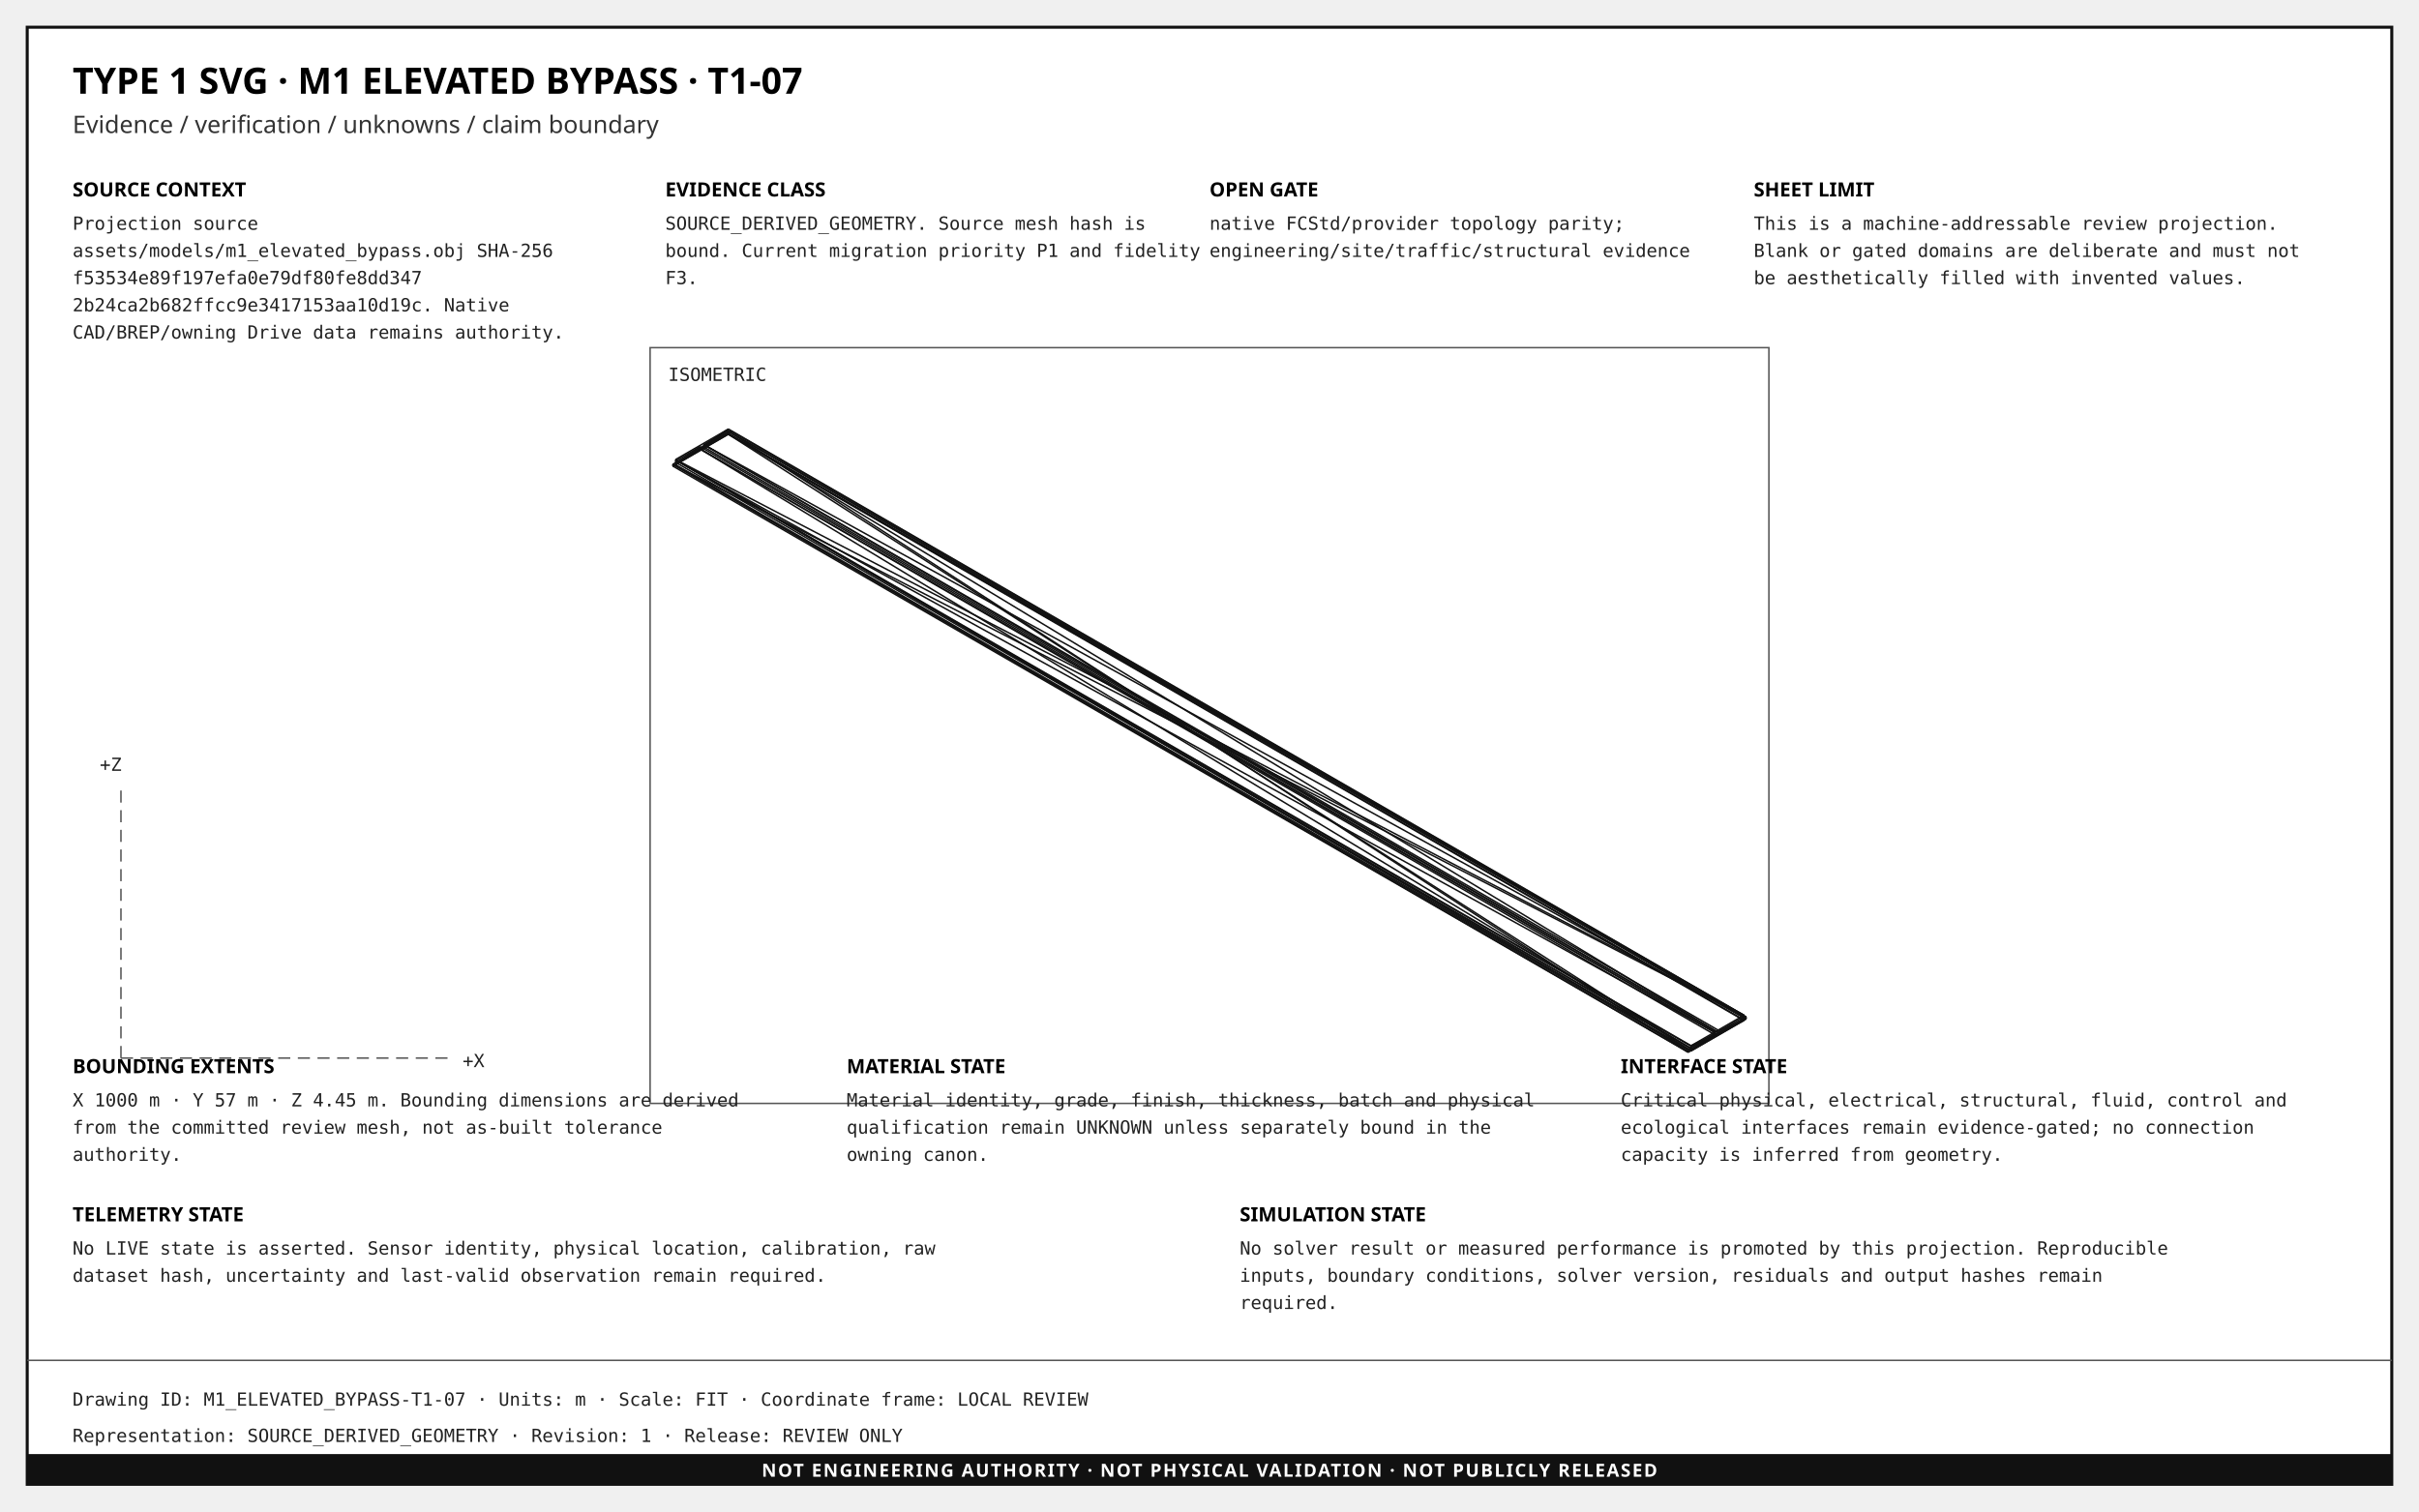
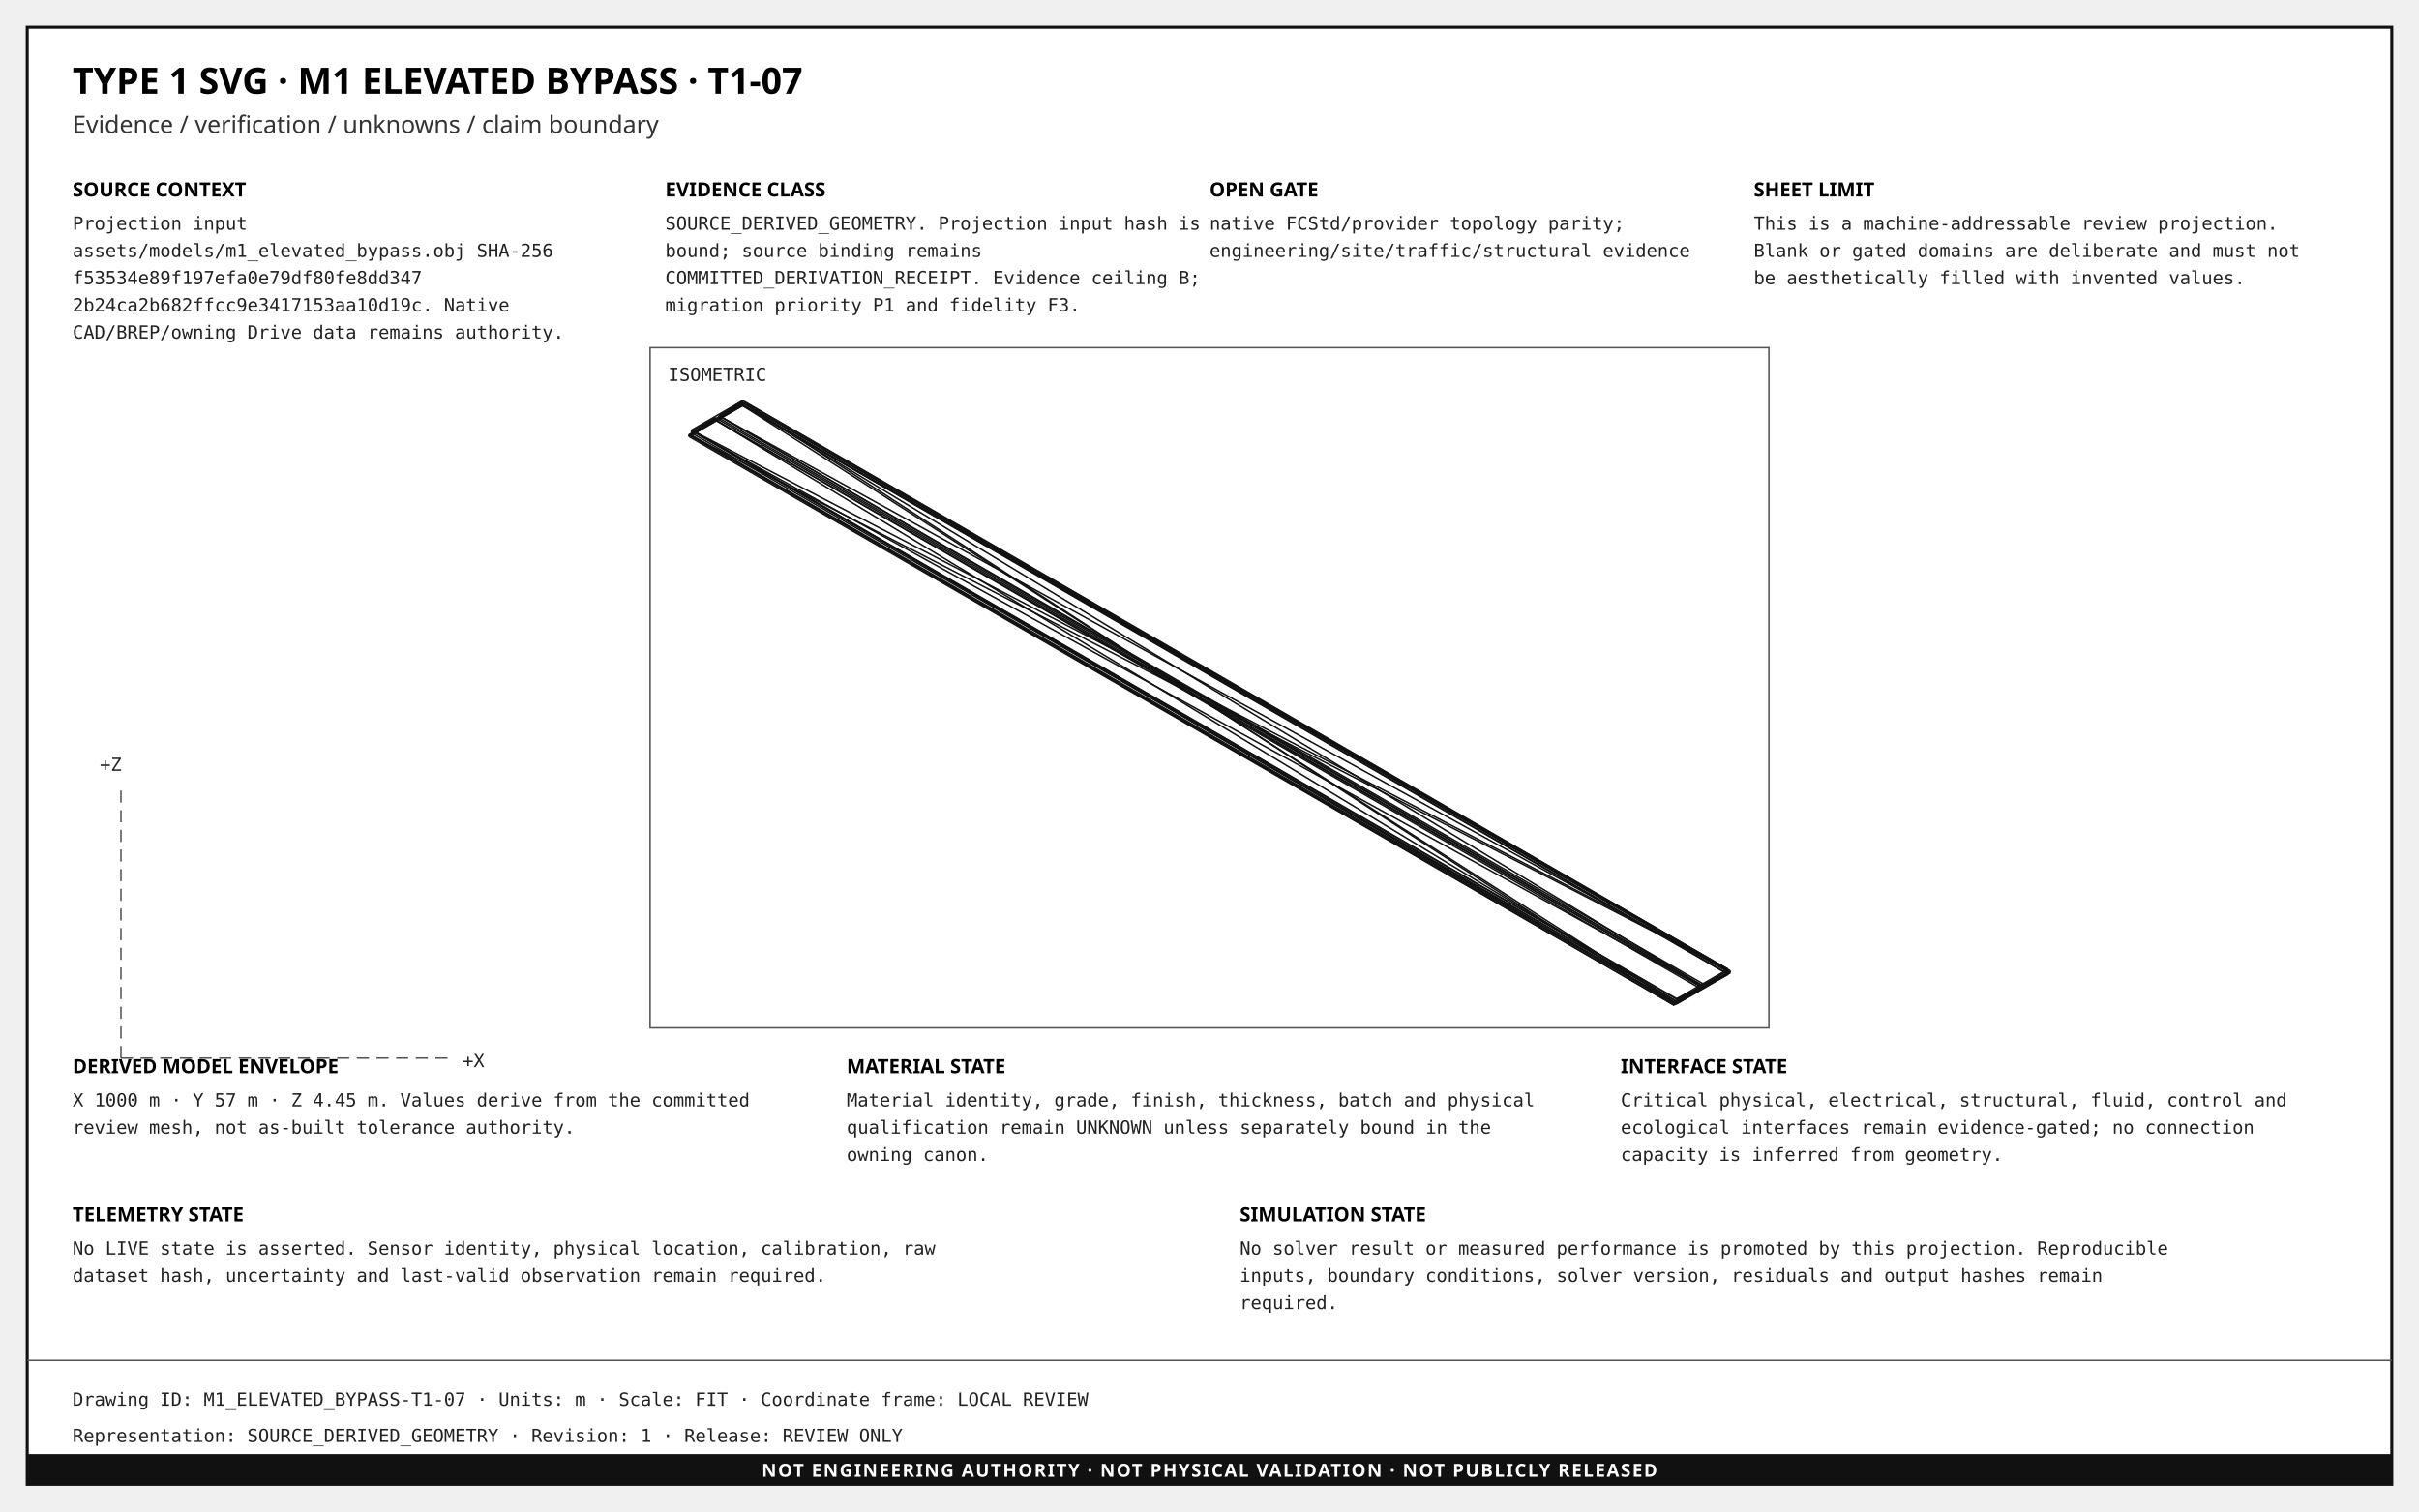
- <svg xmlns="http://www.w3.org/2000/svg" width="100%" height="auto" viewBox="0 0 1600 1000" preserveAspectRatio="xMidYMin meet" data-twin-id="m1_elevated_bypass" data-drawing-id="M1_ELEVATED_BYPASS-T1-07" data-representation-class="SOURCE_DERIVED_GEOMETRY" data-release-state="REVIEW_ONLY_NOT_PUBLICLY_RELEASED">
-   <style>.sheet{fill:#fff;stroke:#111;stroke-width:2}.border,.viewbox{fill:none;stroke:#555;stroke-width:1}.geometry{stroke:#111;stroke-width:1;fill:none;vector-effect:non-scaling-stroke}.datum{stroke:#555;stroke-width:1;stroke-dasharray:8 5}.title{font:700 24px system-ui,sans-serif}.subtitle{font:16px system-ui,sans-serif;fill:#333}.section-title{font:700 13px system-ui,sans-serif}.body,.label{font:12px ui-monospace,monospace;fill:#222}.gate{fill:#111}.gate-text{font:700 12px system-ui,sans-serif;fill:#fff;letter-spacing:1px}</style>
+ <svg xmlns="http://www.w3.org/2000/svg" width="100%" height="auto" viewBox="0 0 1600 1000" preserveAspectRatio="xMidYMin meet" role="img" aria-labelledby="M1_ELEVATED_BYPASS-T1-07-title M1_ELEVATED_BYPASS-T1-07-desc" data-twin-id="m1_elevated_bypass" data-drawing-id="M1_ELEVATED_BYPASS-T1-07" data-representation-class="SOURCE_DERIVED_GEOMETRY" data-package-kind="SOURCE_BOUNDED_REVIEW" data-evidence-ceiling="B" data-source-binding-state="COMMITTED_DERIVATION_RECEIPT" data-dimension-authority="DERIVED_MODEL_ENVELOPE_ONLY" data-type1-complete="false" data-release-eligible="false" data-release-state="REVIEW_ONLY_NOT_PUBLICLY_RELEASED">
+   <style>.sheet{fill:#fff;stroke:#111;stroke-width:2}.border,.viewbox{fill:none;stroke:#555;stroke-width:1}.geometry{stroke:#111;stroke-width:1;fill:none;vector-effect:non-scaling-stroke}.datum{stroke:#555;stroke-width:1;stroke-dasharray:8 5}.title{font:700 24px system-ui,sans-serif}.subtitle{font:16px system-ui,sans-serif;fill:#333}.section-title{font:700 13px system-ui,sans-serif}.body,.label{font:12px ui-monospace,monospace;fill:#222}.proxy-watermark{font:700 12px system-ui,sans-serif;fill:#111;letter-spacing:1.5px}.gate{fill:#111}.gate-text{font:700 12px system-ui,sans-serif;fill:#fff;letter-spacing:1px}</style>
  <g id="L00-SHEET" data-layer="L00-SHEET">
    <rect x="18" y="18" width="1564" height="964" class="sheet" />
    <text x="48" y="62" class="title">TYPE 1 SVG · M1 ELEVATED BYPASS · T1-07</text>
    <text x="48" y="88" class="subtitle">Evidence / verification / unknowns / claim boundary</text>
    <line x1="18" y1="900" x2="1582" y2="900" class="border" />
    <text x="48" y="930" class="body">Drawing ID: M1_ELEVATED_BYPASS-T1-07 · Units: m · Scale: FIT · Coordinate frame: LOCAL REVIEW</text>
    <text x="48" y="954" class="body">Representation: SOURCE_DERIVED_GEOMETRY · Revision: 1 · Release: REVIEW ONLY</text>
  </g>
  <g id="L10-CONTEXT" data-layer="L10-CONTEXT">
    <text x="48" y="130" class="section-title">SOURCE CONTEXT</text>
-     <text x="48" y="152" class="body">Projection source</text>
+     <text x="48" y="152" class="body">Projection input</text>
    <text x="48" y="170" class="body">assets/models/m1_elevated_bypass.obj SHA-256</text>
    <text x="48" y="188" class="body">f53534e89f197efa0e79df80fe8dd347</text>
    <text x="48" y="206" class="body">2b24ca2b682ffcc9e3417153aa10d19c. Native</text>
    <text x="48" y="224" class="body">CAD/BREP/owning Drive data remains authority.</text>
  </g>
  <g id="L20-AUTH-GEOMETRY" data-layer="L20-AUTH-GEOMETRY">

</g>
  <g id="L21-DERIVED-GEOMETRY" data-layer="L21-DERIVED-GEOMETRY">
-     <rect x="430" y="230" width="740" height="500" class="viewbox" />
+     <rect x="430" y="230" width="740" height="450" class="viewbox" />
    <text x="442" y="252" class="label">ISOMETRIC</text>
-     <line id="M1_ELEVATED_BYPASS-T1-07-ISOMETRIC-edge-0000" data-feature-id="EDGE-0000" x1="447.352" y1="306.205" x2="447.352" y2="304.654" class="geometry" />
-     <line id="M1_ELEVATED_BYPASS-T1-07-ISOMETRIC-edge-0001" data-feature-id="EDGE-0001" x1="447.352" y1="306.205" x2="463.137" y2="297.092" class="geometry" />
-     <line id="M1_ELEVATED_BYPASS-T1-07-ISOMETRIC-edge-0002" data-feature-id="EDGE-0002" x1="447.352" y1="306.205" x2="463.137" y2="295.541" class="geometry" />
-     <line id="M1_ELEVATED_BYPASS-T1-07-ISOMETRIC-edge-0003" data-feature-id="EDGE-0003" x1="447.352" y1="304.654" x2="463.137" y2="295.541" class="geometry" />
-     <line id="M1_ELEVATED_BYPASS-T1-07-ISOMETRIC-edge-0004" data-feature-id="EDGE-0004" x1="463.137" y1="297.092" x2="463.137" y2="295.541" class="geometry" />
-     <line id="M1_ELEVATED_BYPASS-T1-07-ISOMETRIC-edge-0005" data-feature-id="EDGE-0005" x1="447.352" y1="306.205" x2="1119.064" y2="694.019" class="geometry" />
-     <line id="M1_ELEVATED_BYPASS-T1-07-ISOMETRIC-edge-0006" data-feature-id="EDGE-0006" x1="447.352" y1="304.654" x2="1119.064" y2="694.019" class="geometry" />
-     <line id="M1_ELEVATED_BYPASS-T1-07-ISOMETRIC-edge-0007" data-feature-id="EDGE-0007" x1="463.137" y1="297.092" x2="1119.064" y2="694.019" class="geometry" />
-     <line id="M1_ELEVATED_BYPASS-T1-07-ISOMETRIC-edge-0008" data-feature-id="EDGE-0008" x1="447.352" y1="304.654" x2="1119.064" y2="692.467" class="geometry" />
-     <line id="M1_ELEVATED_BYPASS-T1-07-ISOMETRIC-edge-0009" data-feature-id="EDGE-0009" x1="1119.064" y1="694.019" x2="1119.064" y2="692.467" class="geometry" />
-     <line id="M1_ELEVATED_BYPASS-T1-07-ISOMETRIC-edge-0010" data-feature-id="EDGE-0010" x1="463.137" y1="297.092" x2="1134.849" y2="684.905" class="geometry" />
-     <line id="M1_ELEVATED_BYPASS-T1-07-ISOMETRIC-edge-0011" data-feature-id="EDGE-0011" x1="1119.064" y1="694.019" x2="1134.849" y2="684.905" class="geometry" />
-     <line id="M1_ELEVATED_BYPASS-T1-07-ISOMETRIC-edge-0012" data-feature-id="EDGE-0012" x1="1119.064" y1="692.467" x2="1134.849" y2="684.905" class="geometry" />
-     <line id="M1_ELEVATED_BYPASS-T1-07-ISOMETRIC-edge-0013" data-feature-id="EDGE-0013" x1="447.352" y1="304.654" x2="1134.849" y2="683.354" class="geometry" />
-     <line id="M1_ELEVATED_BYPASS-T1-07-ISOMETRIC-edge-0014" data-feature-id="EDGE-0014" x1="463.137" y1="297.092" x2="1134.849" y2="683.354" class="geometry" />
-     <line id="M1_ELEVATED_BYPASS-T1-07-ISOMETRIC-edge-0015" data-feature-id="EDGE-0015" x1="463.137" y1="295.541" x2="1134.849" y2="683.354" class="geometry" />
-     <line id="M1_ELEVATED_BYPASS-T1-07-ISOMETRIC-edge-0016" data-feature-id="EDGE-0016" x1="1119.064" y1="692.467" x2="1134.849" y2="683.354" class="geometry" />
-     <line id="M1_ELEVATED_BYPASS-T1-07-ISOMETRIC-edge-0017" data-feature-id="EDGE-0017" x1="1134.849" y1="684.905" x2="1134.849" y2="683.354" class="geometry" />
-     <line id="M1_ELEVATED_BYPASS-T1-07-ISOMETRIC-edge-0018" data-feature-id="EDGE-0018" x1="465.488" y1="295.734" x2="465.488" y2="294.183" class="geometry" />
-     <line id="M1_ELEVATED_BYPASS-T1-07-ISOMETRIC-edge-0019" data-feature-id="EDGE-0019" x1="465.488" y1="295.734" x2="481.273" y2="286.621" class="geometry" />
-     <line id="M1_ELEVATED_BYPASS-T1-07-ISOMETRIC-edge-0020" data-feature-id="EDGE-0020" x1="465.488" y1="295.734" x2="481.273" y2="285.070" class="geometry" />
-     <line id="M1_ELEVATED_BYPASS-T1-07-ISOMETRIC-edge-0021" data-feature-id="EDGE-0021" x1="465.488" y1="294.183" x2="481.273" y2="285.070" class="geometry" />
-     <line id="M1_ELEVATED_BYPASS-T1-07-ISOMETRIC-edge-0022" data-feature-id="EDGE-0022" x1="481.273" y1="286.621" x2="481.273" y2="285.070" class="geometry" />
-     <line id="M1_ELEVATED_BYPASS-T1-07-ISOMETRIC-edge-0023" data-feature-id="EDGE-0023" x1="465.488" y1="295.734" x2="1137.200" y2="683.548" class="geometry" />
-     <line id="M1_ELEVATED_BYPASS-T1-07-ISOMETRIC-edge-0024" data-feature-id="EDGE-0024" x1="465.488" y1="294.183" x2="1137.200" y2="683.548" class="geometry" />
-     <line id="M1_ELEVATED_BYPASS-T1-07-ISOMETRIC-edge-0025" data-feature-id="EDGE-0025" x1="481.273" y1="286.621" x2="1137.200" y2="683.548" class="geometry" />
-     <line id="M1_ELEVATED_BYPASS-T1-07-ISOMETRIC-edge-0026" data-feature-id="EDGE-0026" x1="465.488" y1="294.183" x2="1137.200" y2="681.996" class="geometry" />
-     <line id="M1_ELEVATED_BYPASS-T1-07-ISOMETRIC-edge-0027" data-feature-id="EDGE-0027" x1="1137.200" y1="683.548" x2="1137.200" y2="681.996" class="geometry" />
-     <line id="M1_ELEVATED_BYPASS-T1-07-ISOMETRIC-edge-0028" data-feature-id="EDGE-0028" x1="481.273" y1="286.621" x2="1152.986" y2="674.434" class="geometry" />
-     <line id="M1_ELEVATED_BYPASS-T1-07-ISOMETRIC-edge-0029" data-feature-id="EDGE-0029" x1="1137.200" y1="683.548" x2="1152.986" y2="674.434" class="geometry" />
-     <line id="M1_ELEVATED_BYPASS-T1-07-ISOMETRIC-edge-0030" data-feature-id="EDGE-0030" x1="1137.200" y1="681.996" x2="1152.986" y2="674.434" class="geometry" />
-     <line id="M1_ELEVATED_BYPASS-T1-07-ISOMETRIC-edge-0031" data-feature-id="EDGE-0031" x1="465.488" y1="294.183" x2="1152.986" y2="672.883" class="geometry" />
-     <line id="M1_ELEVATED_BYPASS-T1-07-ISOMETRIC-edge-0032" data-feature-id="EDGE-0032" x1="481.273" y1="286.621" x2="1152.986" y2="672.883" class="geometry" />
-     <line id="M1_ELEVATED_BYPASS-T1-07-ISOMETRIC-edge-0033" data-feature-id="EDGE-0033" x1="481.273" y1="285.070" x2="1152.986" y2="672.883" class="geometry" />
-     <line id="M1_ELEVATED_BYPASS-T1-07-ISOMETRIC-edge-0034" data-feature-id="EDGE-0034" x1="1137.200" y1="681.996" x2="1152.986" y2="672.883" class="geometry" />
-     <line id="M1_ELEVATED_BYPASS-T1-07-ISOMETRIC-edge-0035" data-feature-id="EDGE-0035" x1="1152.986" y1="674.434" x2="1152.986" y2="672.883" class="geometry" />
-     <line id="M1_ELEVATED_BYPASS-T1-07-ISOMETRIC-edge-0036" data-feature-id="EDGE-0036" x1="445.000" y1="308.339" x2="445.000" y2="307.175" class="geometry" />
-     <line id="M1_ELEVATED_BYPASS-T1-07-ISOMETRIC-edge-0037" data-feature-id="EDGE-0037" x1="445.000" y1="308.339" x2="483.288" y2="286.233" class="geometry" />
-     <line id="M1_ELEVATED_BYPASS-T1-07-ISOMETRIC-edge-0038" data-feature-id="EDGE-0038" x1="445.000" y1="308.339" x2="483.288" y2="285.070" class="geometry" />
-     <line id="M1_ELEVATED_BYPASS-T1-07-ISOMETRIC-edge-0039" data-feature-id="EDGE-0039" x1="445.000" y1="307.175" x2="483.288" y2="285.070" class="geometry" />
-     <line id="M1_ELEVATED_BYPASS-T1-07-ISOMETRIC-edge-0040" data-feature-id="EDGE-0040" x1="483.288" y1="286.233" x2="483.288" y2="285.070" class="geometry" />
-     <line id="M1_ELEVATED_BYPASS-T1-07-ISOMETRIC-edge-0041" data-feature-id="EDGE-0041" x1="445.000" y1="308.339" x2="1116.712" y2="696.152" class="geometry" />
-     <line id="M1_ELEVATED_BYPASS-T1-07-ISOMETRIC-edge-0042" data-feature-id="EDGE-0042" x1="445.000" y1="307.175" x2="1116.712" y2="696.152" class="geometry" />
-     <line id="M1_ELEVATED_BYPASS-T1-07-ISOMETRIC-edge-0043" data-feature-id="EDGE-0043" x1="483.288" y1="286.233" x2="1116.712" y2="696.152" class="geometry" />
-     <line id="M1_ELEVATED_BYPASS-T1-07-ISOMETRIC-edge-0044" data-feature-id="EDGE-0044" x1="445.000" y1="307.175" x2="1116.712" y2="694.989" class="geometry" />
-     <line id="M1_ELEVATED_BYPASS-T1-07-ISOMETRIC-edge-0045" data-feature-id="EDGE-0045" x1="1116.712" y1="696.152" x2="1116.712" y2="694.989" class="geometry" />
-     <line id="M1_ELEVATED_BYPASS-T1-07-ISOMETRIC-edge-0046" data-feature-id="EDGE-0046" x1="483.288" y1="286.233" x2="1155.000" y2="674.047" class="geometry" />
-     <line id="M1_ELEVATED_BYPASS-T1-07-ISOMETRIC-edge-0047" data-feature-id="EDGE-0047" x1="1116.712" y1="696.152" x2="1155.000" y2="674.047" class="geometry" />
-     <line id="M1_ELEVATED_BYPASS-T1-07-ISOMETRIC-edge-0048" data-feature-id="EDGE-0048" x1="1116.712" y1="694.989" x2="1155.000" y2="674.047" class="geometry" />
-     <line id="M1_ELEVATED_BYPASS-T1-07-ISOMETRIC-edge-0049" data-feature-id="EDGE-0049" x1="445.000" y1="307.175" x2="1155.000" y2="672.883" class="geometry" />
-     <line id="M1_ELEVATED_BYPASS-T1-07-ISOMETRIC-edge-0050" data-feature-id="EDGE-0050" x1="483.288" y1="286.233" x2="1155.000" y2="672.883" class="geometry" />
-     <line id="M1_ELEVATED_BYPASS-T1-07-ISOMETRIC-edge-0051" data-feature-id="EDGE-0051" x1="483.288" y1="285.070" x2="1155.000" y2="672.883" class="geometry" />
-     <line id="M1_ELEVATED_BYPASS-T1-07-ISOMETRIC-edge-0052" data-feature-id="EDGE-0052" x1="1116.712" y1="694.989" x2="1155.000" y2="672.883" class="geometry" />
-     <line id="M1_ELEVATED_BYPASS-T1-07-ISOMETRIC-edge-0053" data-feature-id="EDGE-0053" x1="1155.000" y1="674.047" x2="1155.000" y2="672.883" class="geometry" />
-     <line id="M1_ELEVATED_BYPASS-T1-07-ISOMETRIC-edge-0054" data-feature-id="EDGE-0054" x1="446.848" y1="307.466" x2="446.848" y2="304.014" class="geometry" />
-     <line id="M1_ELEVATED_BYPASS-T1-07-ISOMETRIC-edge-0055" data-feature-id="EDGE-0055" x1="446.848" y1="307.466" x2="481.777" y2="287.299" class="geometry" />
-     <line id="M1_ELEVATED_BYPASS-T1-07-ISOMETRIC-edge-0056" data-feature-id="EDGE-0056" x1="446.848" y1="307.466" x2="481.777" y2="283.848" class="geometry" />
-     <line id="M1_ELEVATED_BYPASS-T1-07-ISOMETRIC-edge-0057" data-feature-id="EDGE-0057" x1="446.848" y1="304.014" x2="481.777" y2="283.848" class="geometry" />
-     <line id="M1_ELEVATED_BYPASS-T1-07-ISOMETRIC-edge-0058" data-feature-id="EDGE-0058" x1="481.777" y1="287.299" x2="481.777" y2="283.848" class="geometry" />
-     <line id="M1_ELEVATED_BYPASS-T1-07-ISOMETRIC-edge-0059" data-feature-id="EDGE-0059" x1="446.848" y1="307.466" x2="1118.560" y2="695.279" class="geometry" />
-     <line id="M1_ELEVATED_BYPASS-T1-07-ISOMETRIC-edge-0060" data-feature-id="EDGE-0060" x1="446.848" y1="304.014" x2="1118.560" y2="695.279" class="geometry" />
-     <line id="M1_ELEVATED_BYPASS-T1-07-ISOMETRIC-edge-0061" data-feature-id="EDGE-0061" x1="481.777" y1="287.299" x2="1118.560" y2="695.279" class="geometry" />
-     <line id="M1_ELEVATED_BYPASS-T1-07-ISOMETRIC-edge-0062" data-feature-id="EDGE-0062" x1="446.848" y1="304.014" x2="1118.560" y2="691.828" class="geometry" />
-     <line id="M1_ELEVATED_BYPASS-T1-07-ISOMETRIC-edge-0063" data-feature-id="EDGE-0063" x1="1118.560" y1="695.279" x2="1118.560" y2="691.828" class="geometry" />
-     <line id="M1_ELEVATED_BYPASS-T1-07-ISOMETRIC-edge-0064" data-feature-id="EDGE-0064" x1="481.777" y1="287.299" x2="1153.489" y2="675.113" class="geometry" />
-     <line id="M1_ELEVATED_BYPASS-T1-07-ISOMETRIC-edge-0065" data-feature-id="EDGE-0065" x1="1118.560" y1="695.279" x2="1153.489" y2="675.113" class="geometry" />
-     <line id="M1_ELEVATED_BYPASS-T1-07-ISOMETRIC-edge-0066" data-feature-id="EDGE-0066" x1="1118.560" y1="691.828" x2="1153.489" y2="675.113" class="geometry" />
-     <line id="M1_ELEVATED_BYPASS-T1-07-ISOMETRIC-edge-0067" data-feature-id="EDGE-0067" x1="446.848" y1="304.014" x2="1153.489" y2="671.661" class="geometry" />
-     <line id="M1_ELEVATED_BYPASS-T1-07-ISOMETRIC-edge-0068" data-feature-id="EDGE-0068" x1="481.777" y1="287.299" x2="1153.489" y2="671.661" class="geometry" />
-     <line id="M1_ELEVATED_BYPASS-T1-07-ISOMETRIC-edge-0069" data-feature-id="EDGE-0069" x1="481.777" y1="283.848" x2="1153.489" y2="671.661" class="geometry" />
-     <line id="M1_ELEVATED_BYPASS-T1-07-ISOMETRIC-edge-0070" data-feature-id="EDGE-0070" x1="1118.560" y1="691.828" x2="1153.489" y2="671.661" class="geometry" />
-     <line id="M1_ELEVATED_BYPASS-T1-07-ISOMETRIC-edge-0071" data-feature-id="EDGE-0071" x1="1153.489" y1="675.113" x2="1153.489" y2="671.661" class="geometry" />
+     <line id="M1_ELEVATED_BYPASS-T1-07-ISOMETRIC-edge-0000" data-feature-id="EDGE-0000" x1="457.876" y1="286.690" x2="457.876" y2="285.185" class="geometry" />
+     <line id="M1_ELEVATED_BYPASS-T1-07-ISOMETRIC-edge-0001" data-feature-id="EDGE-0001" x1="457.876" y1="286.690" x2="473.190" y2="277.849" class="geometry" />
+     <line id="M1_ELEVATED_BYPASS-T1-07-ISOMETRIC-edge-0002" data-feature-id="EDGE-0002" x1="457.876" y1="286.690" x2="473.190" y2="276.344" class="geometry" />
+     <line id="M1_ELEVATED_BYPASS-T1-07-ISOMETRIC-edge-0003" data-feature-id="EDGE-0003" x1="457.876" y1="285.185" x2="473.190" y2="276.344" class="geometry" />
+     <line id="M1_ELEVATED_BYPASS-T1-07-ISOMETRIC-edge-0004" data-feature-id="EDGE-0004" x1="473.190" y1="277.849" x2="473.190" y2="276.344" class="geometry" />
+     <line id="M1_ELEVATED_BYPASS-T1-07-ISOMETRIC-edge-0005" data-feature-id="EDGE-0005" x1="457.876" y1="286.690" x2="1109.542" y2="662.930" class="geometry" />
+     <line id="M1_ELEVATED_BYPASS-T1-07-ISOMETRIC-edge-0006" data-feature-id="EDGE-0006" x1="457.876" y1="285.185" x2="1109.542" y2="662.930" class="geometry" />
+     <line id="M1_ELEVATED_BYPASS-T1-07-ISOMETRIC-edge-0007" data-feature-id="EDGE-0007" x1="473.190" y1="277.849" x2="1109.542" y2="662.930" class="geometry" />
+     <line id="M1_ELEVATED_BYPASS-T1-07-ISOMETRIC-edge-0008" data-feature-id="EDGE-0008" x1="457.876" y1="285.185" x2="1109.542" y2="661.425" class="geometry" />
+     <line id="M1_ELEVATED_BYPASS-T1-07-ISOMETRIC-edge-0009" data-feature-id="EDGE-0009" x1="1109.542" y1="662.930" x2="1109.542" y2="661.425" class="geometry" />
+     <line id="M1_ELEVATED_BYPASS-T1-07-ISOMETRIC-edge-0010" data-feature-id="EDGE-0010" x1="473.190" y1="277.849" x2="1124.857" y2="654.089" class="geometry" />
+     <line id="M1_ELEVATED_BYPASS-T1-07-ISOMETRIC-edge-0011" data-feature-id="EDGE-0011" x1="1109.542" y1="662.930" x2="1124.857" y2="654.089" class="geometry" />
+     <line id="M1_ELEVATED_BYPASS-T1-07-ISOMETRIC-edge-0012" data-feature-id="EDGE-0012" x1="1109.542" y1="661.425" x2="1124.857" y2="654.089" class="geometry" />
+     <line id="M1_ELEVATED_BYPASS-T1-07-ISOMETRIC-edge-0013" data-feature-id="EDGE-0013" x1="457.876" y1="285.185" x2="1124.857" y2="652.584" class="geometry" />
+     <line id="M1_ELEVATED_BYPASS-T1-07-ISOMETRIC-edge-0014" data-feature-id="EDGE-0014" x1="473.190" y1="277.849" x2="1124.857" y2="652.584" class="geometry" />
+     <line id="M1_ELEVATED_BYPASS-T1-07-ISOMETRIC-edge-0015" data-feature-id="EDGE-0015" x1="473.190" y1="276.344" x2="1124.857" y2="652.584" class="geometry" />
+     <line id="M1_ELEVATED_BYPASS-T1-07-ISOMETRIC-edge-0016" data-feature-id="EDGE-0016" x1="1109.542" y1="661.425" x2="1124.857" y2="652.584" class="geometry" />
+     <line id="M1_ELEVATED_BYPASS-T1-07-ISOMETRIC-edge-0017" data-feature-id="EDGE-0017" x1="1124.857" y1="654.089" x2="1124.857" y2="652.584" class="geometry" />
+     <line id="M1_ELEVATED_BYPASS-T1-07-ISOMETRIC-edge-0018" data-feature-id="EDGE-0018" x1="475.471" y1="276.532" x2="475.471" y2="275.027" class="geometry" />
+     <line id="M1_ELEVATED_BYPASS-T1-07-ISOMETRIC-edge-0019" data-feature-id="EDGE-0019" x1="475.471" y1="276.532" x2="490.785" y2="267.690" class="geometry" />
+     <line id="M1_ELEVATED_BYPASS-T1-07-ISOMETRIC-edge-0020" data-feature-id="EDGE-0020" x1="475.471" y1="276.532" x2="490.785" y2="266.185" class="geometry" />
+     <line id="M1_ELEVATED_BYPASS-T1-07-ISOMETRIC-edge-0021" data-feature-id="EDGE-0021" x1="475.471" y1="275.027" x2="490.785" y2="266.185" class="geometry" />
+     <line id="M1_ELEVATED_BYPASS-T1-07-ISOMETRIC-edge-0022" data-feature-id="EDGE-0022" x1="490.785" y1="267.690" x2="490.785" y2="266.185" class="geometry" />
+     <line id="M1_ELEVATED_BYPASS-T1-07-ISOMETRIC-edge-0023" data-feature-id="EDGE-0023" x1="475.471" y1="276.532" x2="1127.137" y2="652.772" class="geometry" />
+     <line id="M1_ELEVATED_BYPASS-T1-07-ISOMETRIC-edge-0024" data-feature-id="EDGE-0024" x1="475.471" y1="275.027" x2="1127.137" y2="652.772" class="geometry" />
+     <line id="M1_ELEVATED_BYPASS-T1-07-ISOMETRIC-edge-0025" data-feature-id="EDGE-0025" x1="490.785" y1="267.690" x2="1127.137" y2="652.772" class="geometry" />
+     <line id="M1_ELEVATED_BYPASS-T1-07-ISOMETRIC-edge-0026" data-feature-id="EDGE-0026" x1="475.471" y1="275.027" x2="1127.137" y2="651.267" class="geometry" />
+     <line id="M1_ELEVATED_BYPASS-T1-07-ISOMETRIC-edge-0027" data-feature-id="EDGE-0027" x1="1127.137" y1="652.772" x2="1127.137" y2="651.267" class="geometry" />
+     <line id="M1_ELEVATED_BYPASS-T1-07-ISOMETRIC-edge-0028" data-feature-id="EDGE-0028" x1="490.785" y1="267.690" x2="1142.452" y2="643.930" class="geometry" />
+     <line id="M1_ELEVATED_BYPASS-T1-07-ISOMETRIC-edge-0029" data-feature-id="EDGE-0029" x1="1127.137" y1="652.772" x2="1142.452" y2="643.930" class="geometry" />
+     <line id="M1_ELEVATED_BYPASS-T1-07-ISOMETRIC-edge-0030" data-feature-id="EDGE-0030" x1="1127.137" y1="651.267" x2="1142.452" y2="643.930" class="geometry" />
+     <line id="M1_ELEVATED_BYPASS-T1-07-ISOMETRIC-edge-0031" data-feature-id="EDGE-0031" x1="475.471" y1="275.027" x2="1142.452" y2="642.425" class="geometry" />
+     <line id="M1_ELEVATED_BYPASS-T1-07-ISOMETRIC-edge-0032" data-feature-id="EDGE-0032" x1="490.785" y1="267.690" x2="1142.452" y2="642.425" class="geometry" />
+     <line id="M1_ELEVATED_BYPASS-T1-07-ISOMETRIC-edge-0033" data-feature-id="EDGE-0033" x1="490.785" y1="266.185" x2="1142.452" y2="642.425" class="geometry" />
+     <line id="M1_ELEVATED_BYPASS-T1-07-ISOMETRIC-edge-0034" data-feature-id="EDGE-0034" x1="1127.137" y1="651.267" x2="1142.452" y2="642.425" class="geometry" />
+     <line id="M1_ELEVATED_BYPASS-T1-07-ISOMETRIC-edge-0035" data-feature-id="EDGE-0035" x1="1142.452" y1="643.930" x2="1142.452" y2="642.425" class="geometry" />
+     <line id="M1_ELEVATED_BYPASS-T1-07-ISOMETRIC-edge-0036" data-feature-id="EDGE-0036" x1="455.594" y1="288.760" x2="455.594" y2="287.631" class="geometry" />
+     <line id="M1_ELEVATED_BYPASS-T1-07-ISOMETRIC-edge-0037" data-feature-id="EDGE-0037" x1="455.594" y1="288.760" x2="492.739" y2="267.314" class="geometry" />
+     <line id="M1_ELEVATED_BYPASS-T1-07-ISOMETRIC-edge-0038" data-feature-id="EDGE-0038" x1="455.594" y1="288.760" x2="492.739" y2="266.186" class="geometry" />
+     <line id="M1_ELEVATED_BYPASS-T1-07-ISOMETRIC-edge-0039" data-feature-id="EDGE-0039" x1="455.594" y1="287.631" x2="492.739" y2="266.186" class="geometry" />
+     <line id="M1_ELEVATED_BYPASS-T1-07-ISOMETRIC-edge-0040" data-feature-id="EDGE-0040" x1="492.739" y1="267.314" x2="492.739" y2="266.186" class="geometry" />
+     <line id="M1_ELEVATED_BYPASS-T1-07-ISOMETRIC-edge-0041" data-feature-id="EDGE-0041" x1="455.594" y1="288.760" x2="1107.261" y2="665.000" class="geometry" />
+     <line id="M1_ELEVATED_BYPASS-T1-07-ISOMETRIC-edge-0042" data-feature-id="EDGE-0042" x1="455.594" y1="287.631" x2="1107.261" y2="665.000" class="geometry" />
+     <line id="M1_ELEVATED_BYPASS-T1-07-ISOMETRIC-edge-0043" data-feature-id="EDGE-0043" x1="492.739" y1="267.314" x2="1107.261" y2="665.000" class="geometry" />
+     <line id="M1_ELEVATED_BYPASS-T1-07-ISOMETRIC-edge-0044" data-feature-id="EDGE-0044" x1="455.594" y1="287.631" x2="1107.261" y2="663.871" class="geometry" />
+     <line id="M1_ELEVATED_BYPASS-T1-07-ISOMETRIC-edge-0045" data-feature-id="EDGE-0045" x1="1107.261" y1="665.000" x2="1107.261" y2="663.871" class="geometry" />
+     <line id="M1_ELEVATED_BYPASS-T1-07-ISOMETRIC-edge-0046" data-feature-id="EDGE-0046" x1="492.739" y1="267.314" x2="1144.406" y2="643.554" class="geometry" />
+     <line id="M1_ELEVATED_BYPASS-T1-07-ISOMETRIC-edge-0047" data-feature-id="EDGE-0047" x1="1107.261" y1="665.000" x2="1144.406" y2="643.554" class="geometry" />
+     <line id="M1_ELEVATED_BYPASS-T1-07-ISOMETRIC-edge-0048" data-feature-id="EDGE-0048" x1="1107.261" y1="663.871" x2="1144.406" y2="643.554" class="geometry" />
+     <line id="M1_ELEVATED_BYPASS-T1-07-ISOMETRIC-edge-0049" data-feature-id="EDGE-0049" x1="455.594" y1="287.631" x2="1144.406" y2="642.426" class="geometry" />
+     <line id="M1_ELEVATED_BYPASS-T1-07-ISOMETRIC-edge-0050" data-feature-id="EDGE-0050" x1="492.739" y1="267.314" x2="1144.406" y2="642.426" class="geometry" />
+     <line id="M1_ELEVATED_BYPASS-T1-07-ISOMETRIC-edge-0051" data-feature-id="EDGE-0051" x1="492.739" y1="266.186" x2="1144.406" y2="642.426" class="geometry" />
+     <line id="M1_ELEVATED_BYPASS-T1-07-ISOMETRIC-edge-0052" data-feature-id="EDGE-0052" x1="1107.261" y1="663.871" x2="1144.406" y2="642.426" class="geometry" />
+     <line id="M1_ELEVATED_BYPASS-T1-07-ISOMETRIC-edge-0053" data-feature-id="EDGE-0053" x1="1144.406" y1="643.554" x2="1144.406" y2="642.426" class="geometry" />
+     <line id="M1_ELEVATED_BYPASS-T1-07-ISOMETRIC-edge-0054" data-feature-id="EDGE-0054" x1="457.387" y1="287.913" x2="457.387" y2="284.564" class="geometry" />
+     <line id="M1_ELEVATED_BYPASS-T1-07-ISOMETRIC-edge-0055" data-feature-id="EDGE-0055" x1="457.387" y1="287.913" x2="491.273" y2="268.349" class="geometry" />
+     <line id="M1_ELEVATED_BYPASS-T1-07-ISOMETRIC-edge-0056" data-feature-id="EDGE-0056" x1="457.387" y1="287.913" x2="491.273" y2="265.000" class="geometry" />
+     <line id="M1_ELEVATED_BYPASS-T1-07-ISOMETRIC-edge-0057" data-feature-id="EDGE-0057" x1="457.387" y1="284.564" x2="491.273" y2="265.000" class="geometry" />
+     <line id="M1_ELEVATED_BYPASS-T1-07-ISOMETRIC-edge-0058" data-feature-id="EDGE-0058" x1="491.273" y1="268.349" x2="491.273" y2="265.000" class="geometry" />
+     <line id="M1_ELEVATED_BYPASS-T1-07-ISOMETRIC-edge-0059" data-feature-id="EDGE-0059" x1="457.387" y1="287.913" x2="1109.054" y2="664.153" class="geometry" />
+     <line id="M1_ELEVATED_BYPASS-T1-07-ISOMETRIC-edge-0060" data-feature-id="EDGE-0060" x1="457.387" y1="284.564" x2="1109.054" y2="664.153" class="geometry" />
+     <line id="M1_ELEVATED_BYPASS-T1-07-ISOMETRIC-edge-0061" data-feature-id="EDGE-0061" x1="491.273" y1="268.349" x2="1109.054" y2="664.153" class="geometry" />
+     <line id="M1_ELEVATED_BYPASS-T1-07-ISOMETRIC-edge-0062" data-feature-id="EDGE-0062" x1="457.387" y1="284.564" x2="1109.054" y2="660.805" class="geometry" />
+     <line id="M1_ELEVATED_BYPASS-T1-07-ISOMETRIC-edge-0063" data-feature-id="EDGE-0063" x1="1109.054" y1="664.153" x2="1109.054" y2="660.805" class="geometry" />
+     <line id="M1_ELEVATED_BYPASS-T1-07-ISOMETRIC-edge-0064" data-feature-id="EDGE-0064" x1="491.273" y1="268.349" x2="1142.940" y2="644.589" class="geometry" />
+     <line id="M1_ELEVATED_BYPASS-T1-07-ISOMETRIC-edge-0065" data-feature-id="EDGE-0065" x1="1109.054" y1="664.153" x2="1142.940" y2="644.589" class="geometry" />
+     <line id="M1_ELEVATED_BYPASS-T1-07-ISOMETRIC-edge-0066" data-feature-id="EDGE-0066" x1="1109.054" y1="660.805" x2="1142.940" y2="644.589" class="geometry" />
+     <line id="M1_ELEVATED_BYPASS-T1-07-ISOMETRIC-edge-0067" data-feature-id="EDGE-0067" x1="457.387" y1="284.564" x2="1142.940" y2="641.240" class="geometry" />
+     <line id="M1_ELEVATED_BYPASS-T1-07-ISOMETRIC-edge-0068" data-feature-id="EDGE-0068" x1="491.273" y1="268.349" x2="1142.940" y2="641.240" class="geometry" />
+     <line id="M1_ELEVATED_BYPASS-T1-07-ISOMETRIC-edge-0069" data-feature-id="EDGE-0069" x1="491.273" y1="265.000" x2="1142.940" y2="641.240" class="geometry" />
+     <line id="M1_ELEVATED_BYPASS-T1-07-ISOMETRIC-edge-0070" data-feature-id="EDGE-0070" x1="1109.054" y1="660.805" x2="1142.940" y2="641.240" class="geometry" />
+     <line id="M1_ELEVATED_BYPASS-T1-07-ISOMETRIC-edge-0071" data-feature-id="EDGE-0071" x1="1142.940" y1="644.589" x2="1142.940" y2="641.240" class="geometry" />
  </g>
  <g id="L22-PROVISIONAL-GEOMETRY" data-layer="L22-PROVISIONAL-GEOMETRY">

</g>
  <g id="L30-HIDDEN" data-layer="L30-HIDDEN">

</g>
  <g id="L31-CENTRE-DATUM" data-layer="L31-CENTRE-DATUM">
    <line id="DATUM-X" x1="80" y1="700" x2="300" y2="700" class="datum" />
    <line id="DATUM-Z" x1="80" y1="700" x2="80" y2="520" class="datum" />
    <text x="306" y="706" class="label">+X</text>
    <text x="66" y="510" class="label">+Z</text>
  </g>
  <g id="L40-SECTIONS" data-layer="L40-SECTIONS">

</g>
  <g id="L50-DIMENSIONS" data-layer="L50-DIMENSIONS">
-     <text x="48" y="710" class="section-title">BOUNDING EXTENTS</text>
-     <text x="48" y="732" class="body">X 1000 m · Y 57 m · Z 4.45 m. Bounding dimensions are derived</text>
-     <text x="48" y="750" class="body">from the committed review mesh, not as-built tolerance</text>
-     <text x="48" y="768" class="body">authority.</text>
+     <text x="48" y="710" class="section-title">DERIVED MODEL ENVELOPE</text>
+     <text x="48" y="732" class="body">X 1000 m · Y 57 m · Z 4.45 m. Values derive from the committed</text>
+     <text x="48" y="750" class="body">review mesh, not as-built tolerance authority.</text>
  </g>
  <g id="L60-MATERIALS" data-layer="L60-MATERIALS">
    <text x="560" y="710" class="section-title">MATERIAL STATE</text>
    <text x="560" y="732" class="body">Material identity, grade, finish, thickness, batch and physical</text>
    <text x="560" y="750" class="body">qualification remain UNKNOWN unless separately bound in the</text>
    <text x="560" y="768" class="body">owning canon.</text>
  </g>
  <g id="L70-INTERFACES" data-layer="L70-INTERFACES">
    <text x="1072" y="710" class="section-title">INTERFACE STATE</text>
    <text x="1072" y="732" class="body">Critical physical, electrical, structural, fluid, control and</text>
    <text x="1072" y="750" class="body">ecological interfaces remain evidence-gated; no connection</text>
    <text x="1072" y="768" class="body">capacity is inferred from geometry.</text>
  </g>
  <g id="L75-SENSORS" data-layer="L75-SENSORS">
    <text x="48" y="808" class="section-title">TELEMETRY STATE</text>
    <text x="48" y="830" class="body">No LIVE state is asserted. Sensor identity, physical location, calibration, raw</text>
    <text x="48" y="848" class="body">dataset hash, uncertainty and last-valid observation remain required.</text>
  </g>
  <g id="L80-SIMULATION" data-layer="L80-SIMULATION">
    <text x="820" y="808" class="section-title">SIMULATION STATE</text>
    <text x="820" y="830" class="body">No solver result or measured performance is promoted by this projection. Reproducible</text>
    <text x="820" y="848" class="body">inputs, boundary conditions, solver version, residuals and output hashes remain</text>
    <text x="820" y="866" class="body">required.</text>
  </g>
  <g id="L90-EVIDENCE" data-layer="L90-EVIDENCE">
    <text x="440" y="130" class="section-title">EVIDENCE CLASS</text>
-     <text x="440" y="152" class="body">SOURCE_DERIVED_GEOMETRY. Source mesh hash is</text>
-     <text x="440" y="170" class="body">bound. Current migration priority P1 and fidelity</text>
-     <text x="440" y="188" class="body">F3.</text>
+     <text x="440" y="152" class="body">SOURCE_DERIVED_GEOMETRY. Projection input hash is</text>
+     <text x="440" y="170" class="body">bound; source binding remains</text>
+     <text x="440" y="188" class="body">COMMITTED_DERIVATION_RECEIPT. Evidence ceiling B;</text>
+     <text x="440" y="206" class="body">migration priority P1 and fidelity F3.</text>
  </g>
  <g id="L91-UNKNOWNS" data-layer="L91-UNKNOWNS">
    <text x="800" y="130" class="section-title">OPEN GATE</text>
    <text x="800" y="152" class="body">native FCStd/provider topology parity;</text>
    <text x="800" y="170" class="body">engineering/site/traffic/structural evidence</text>
  </g>
  <g id="L95-ANNOTATIONS" data-layer="L95-ANNOTATIONS">
    <text x="1160" y="130" class="section-title">SHEET LIMIT</text>
    <text x="1160" y="152" class="body">This is a machine-addressable review projection.</text>
    <text x="1160" y="170" class="body">Blank or gated domains are deliberate and must not</text>
    <text x="1160" y="188" class="body">be aesthetically filled with invented values.</text>
  </g>
  <g id="L99-CLAIM-GATE" data-layer="L99-CLAIM-GATE">
    <rect x="18" y="962" width="1564" height="20" class="gate" />
    <text x="800" y="977" text-anchor="middle" class="gate-text">NOT ENGINEERING AUTHORITY · NOT PHYSICAL VALIDATION · NOT PUBLICLY RELEASED</text>
  </g>
</svg>
